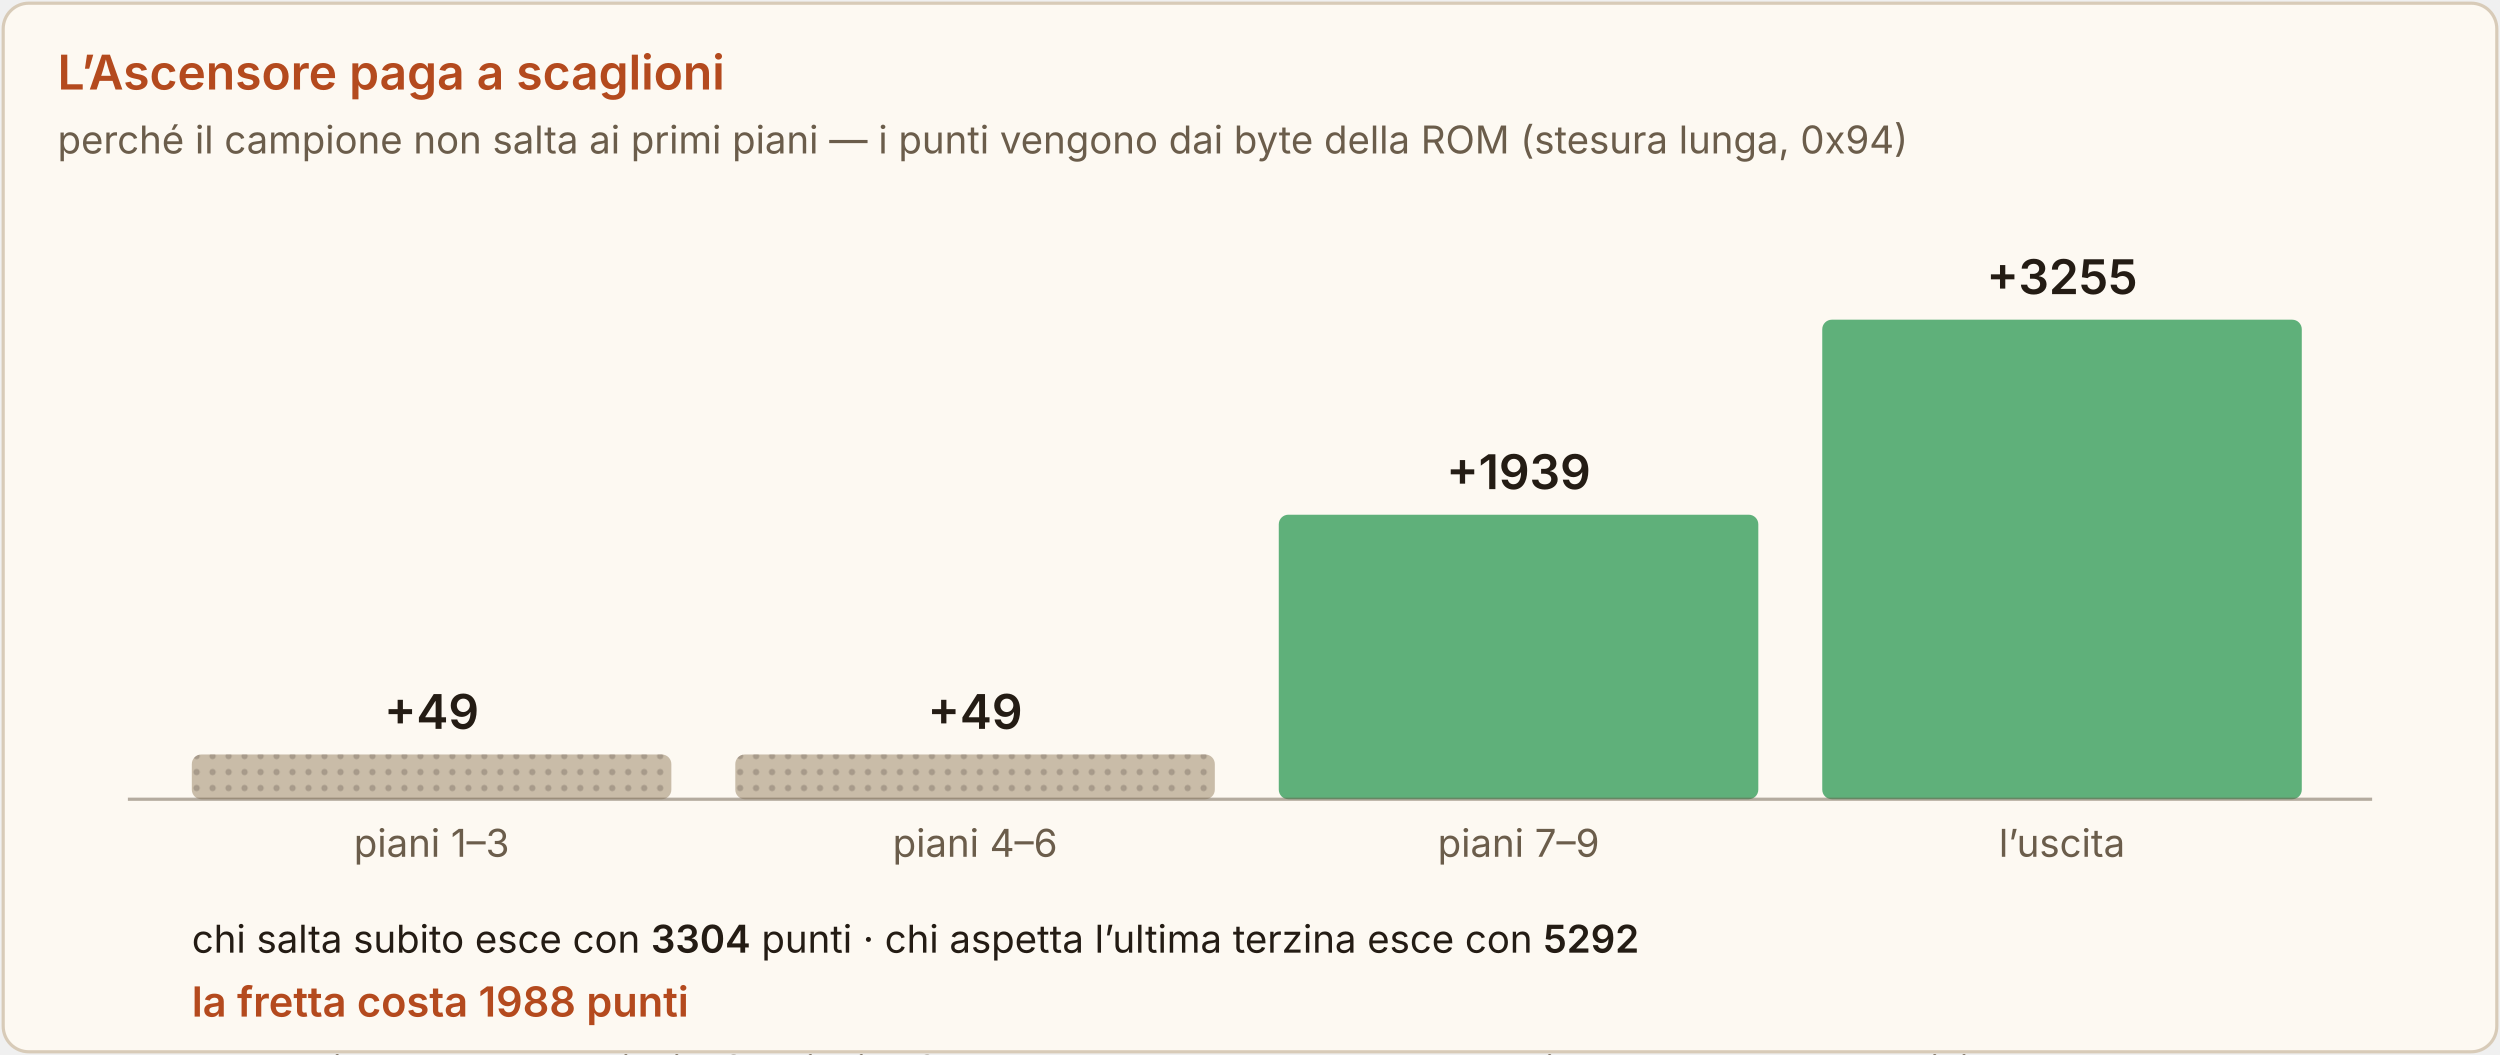
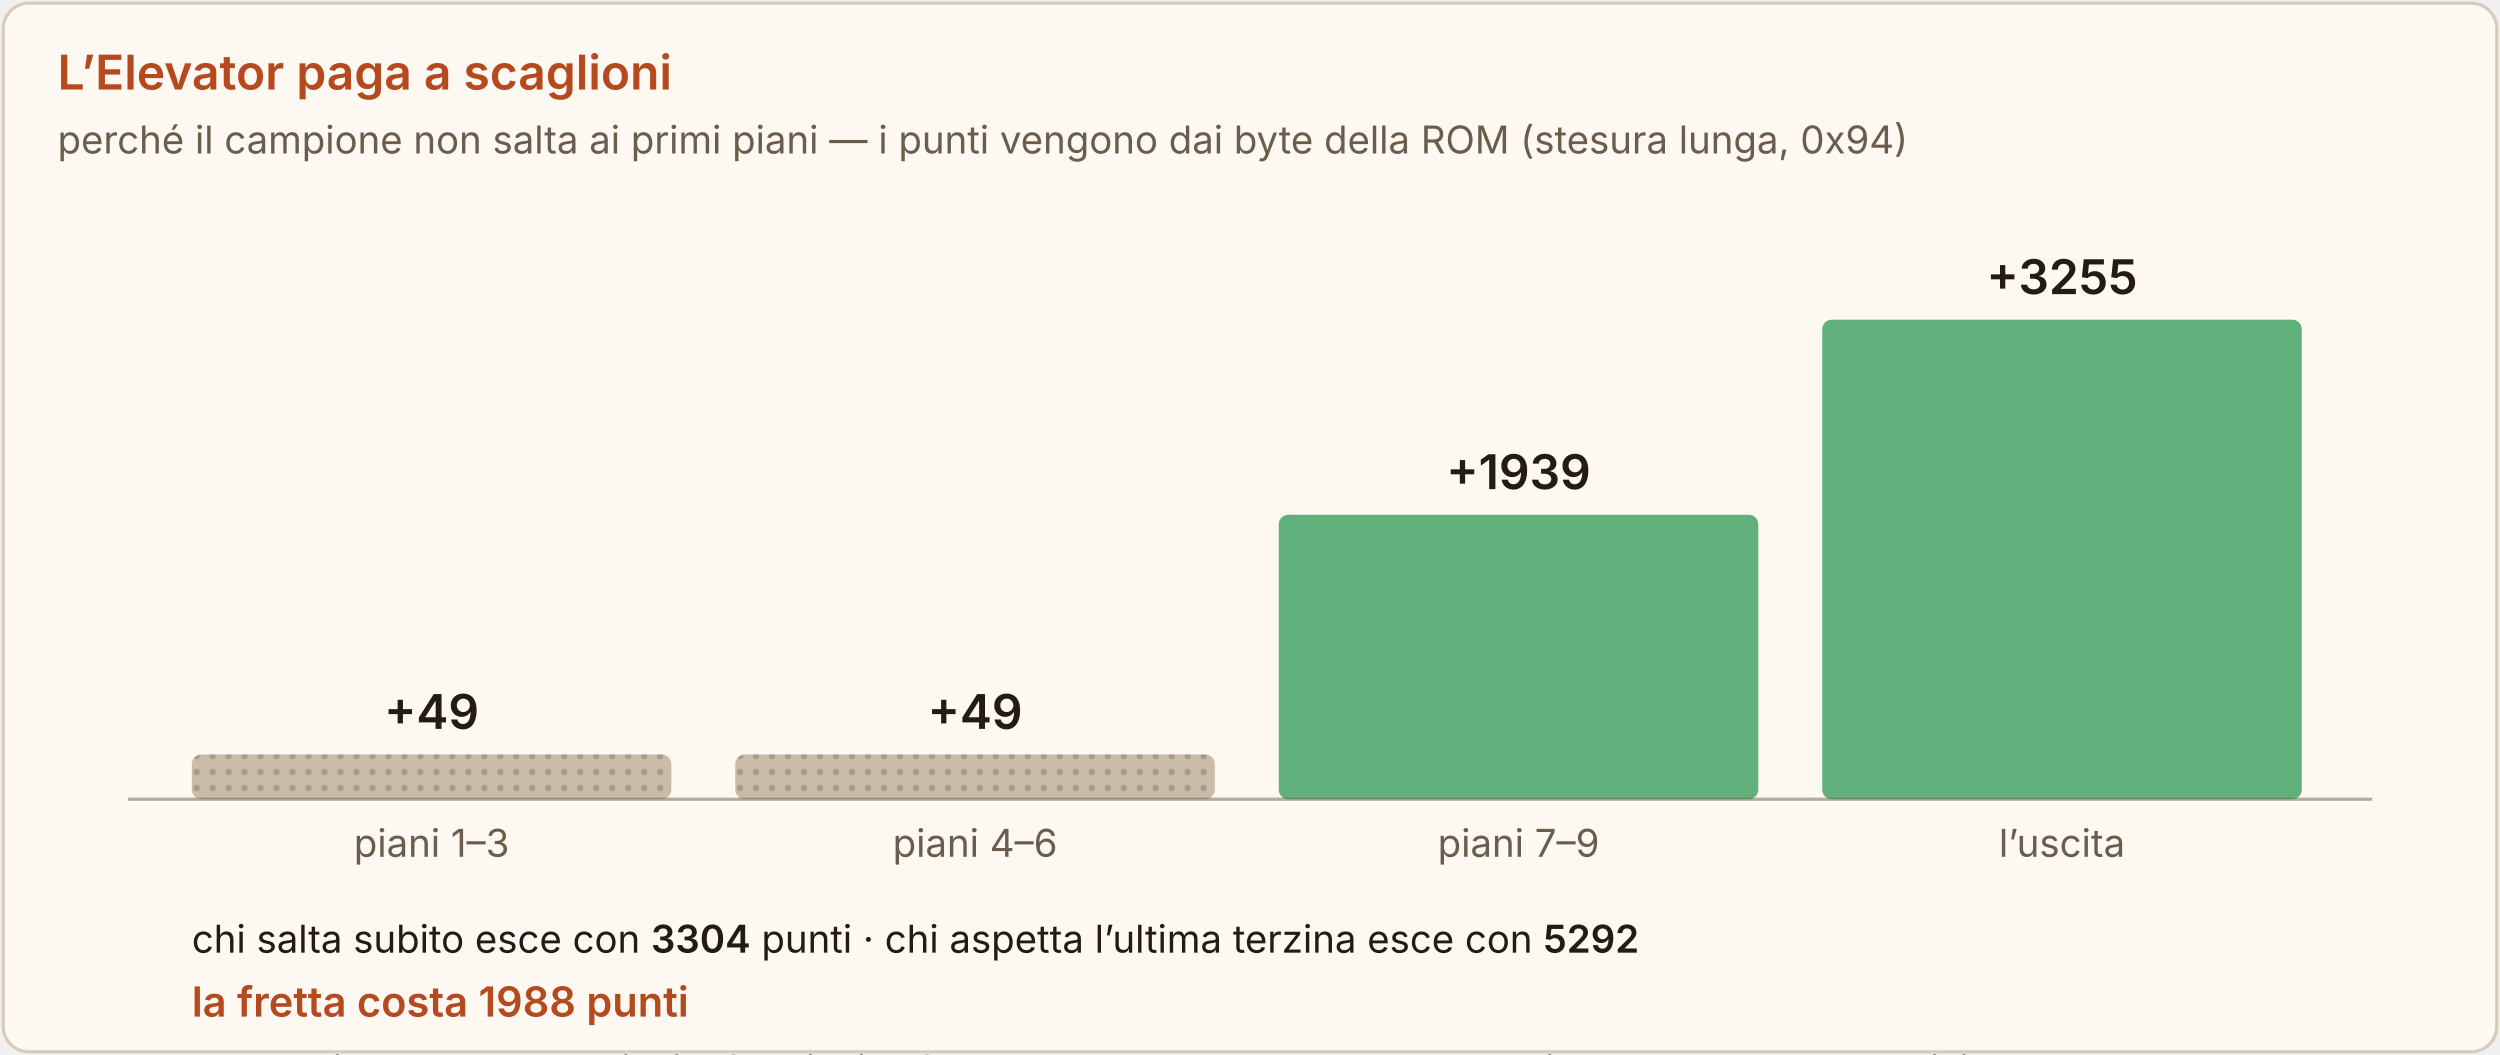
<svg xmlns="http://www.w3.org/2000/svg" width="782" height="330" viewBox="0 0 782 330" font-family="Inter,DejaVu Sans,sans-serif">
  <defs>
    <pattern id="tMorte" width="6" height="6" patternUnits="userSpaceOnUse" patternTransform="rotate(45)">
      <line x1="0" y1="0" x2="0" y2="6" stroke="#FFFFFF" stroke-width="2" opacity=".55" />
    </pattern>
    <pattern id="tAttesa" width="5" height="5" patternUnits="userSpaceOnUse">
      <circle cx="1.5" cy="1.5" r="1" fill="#8C8072" opacity=".55" />
    </pattern>
  </defs>
  <rect x="1" y="1" width="780" height="328" fill="#FDF9F2" stroke="#D8CBB8" stroke-width="1" rx="8" />
-   <text x="18" y="28" fill="#B44A1E" font-size="15" font-weight="600">L’Ascensore paga a scaglioni</text>
+   <text x="18" y="28" fill="#B44A1E" font-size="15" font-weight="600">L’Elevator paga a scaglioni</text>
  <text x="18" y="48" fill="#6B5D4B" font-size="12">perché il campione non salta ai primi piani — i punti vengono dai byte della ROM (stesura lunga, 0x94)</text>
  <rect x="60" y="236" width="150" height="14" fill="#C9BCA8" rx="3" />
  <rect x="60" y="236" width="150" height="14" fill="url(#tAttesa)" rx="3" />
  <text x="135" y="228" fill="#241C14" font-size="15" font-weight="600" text-anchor="middle">+49</text>
  <text x="135" y="268" fill="#6B5D4B" font-size="12" text-anchor="middle">piani 1–3</text>
  <rect x="230" y="236" width="150" height="14" fill="#C9BCA8" rx="3" />
  <rect x="230" y="236" width="150" height="14" fill="url(#tAttesa)" rx="3" />
  <text x="305" y="228" fill="#241C14" font-size="15" font-weight="600" text-anchor="middle">+49</text>
  <text x="305" y="268" fill="#6B5D4B" font-size="12" text-anchor="middle">piani 4–6</text>
  <rect x="400" y="161" width="150" height="89" fill="#5FB07A" rx="3" />
  <text x="475" y="153" fill="#241C14" font-size="15" font-weight="600" text-anchor="middle">+1939</text>
  <text x="475" y="268" fill="#6B5D4B" font-size="12" text-anchor="middle">piani 7–9</text>
  <rect x="570" y="100" width="150" height="150" fill="#5FB07A" rx="3" />
  <text x="645" y="92" fill="#241C14" font-size="15" font-weight="600" text-anchor="middle">+3255</text>
  <text x="645" y="268" fill="#6B5D4B" font-size="12" text-anchor="middle">l’uscita</text>
  <line x1="40" y1="250" x2="742" y2="250" stroke="#6B5D4B" stroke-width="1" opacity=".5" />
  <text x="60" y="298" fill="#241C14" font-size="12">chi salta subito esce con <tspan font-weight="600">3304</tspan> punti · chi aspetta l’ultima terzina esce con <tspan font-weight="600">5292</tspan>
  </text>
  <text x="60" y="318" fill="#B44A1E" font-size="13" font-weight="600">la fretta costa 1988 punti</text>
  <text x="60" y="338" fill="#6B5D4B" font-size="11" font-style="italic">le barre in scala, tranne piani 1–3 e piani 4–6: sarebbero troppo basse per vedersi, e hanno un’altezza minima</text>
</svg>
